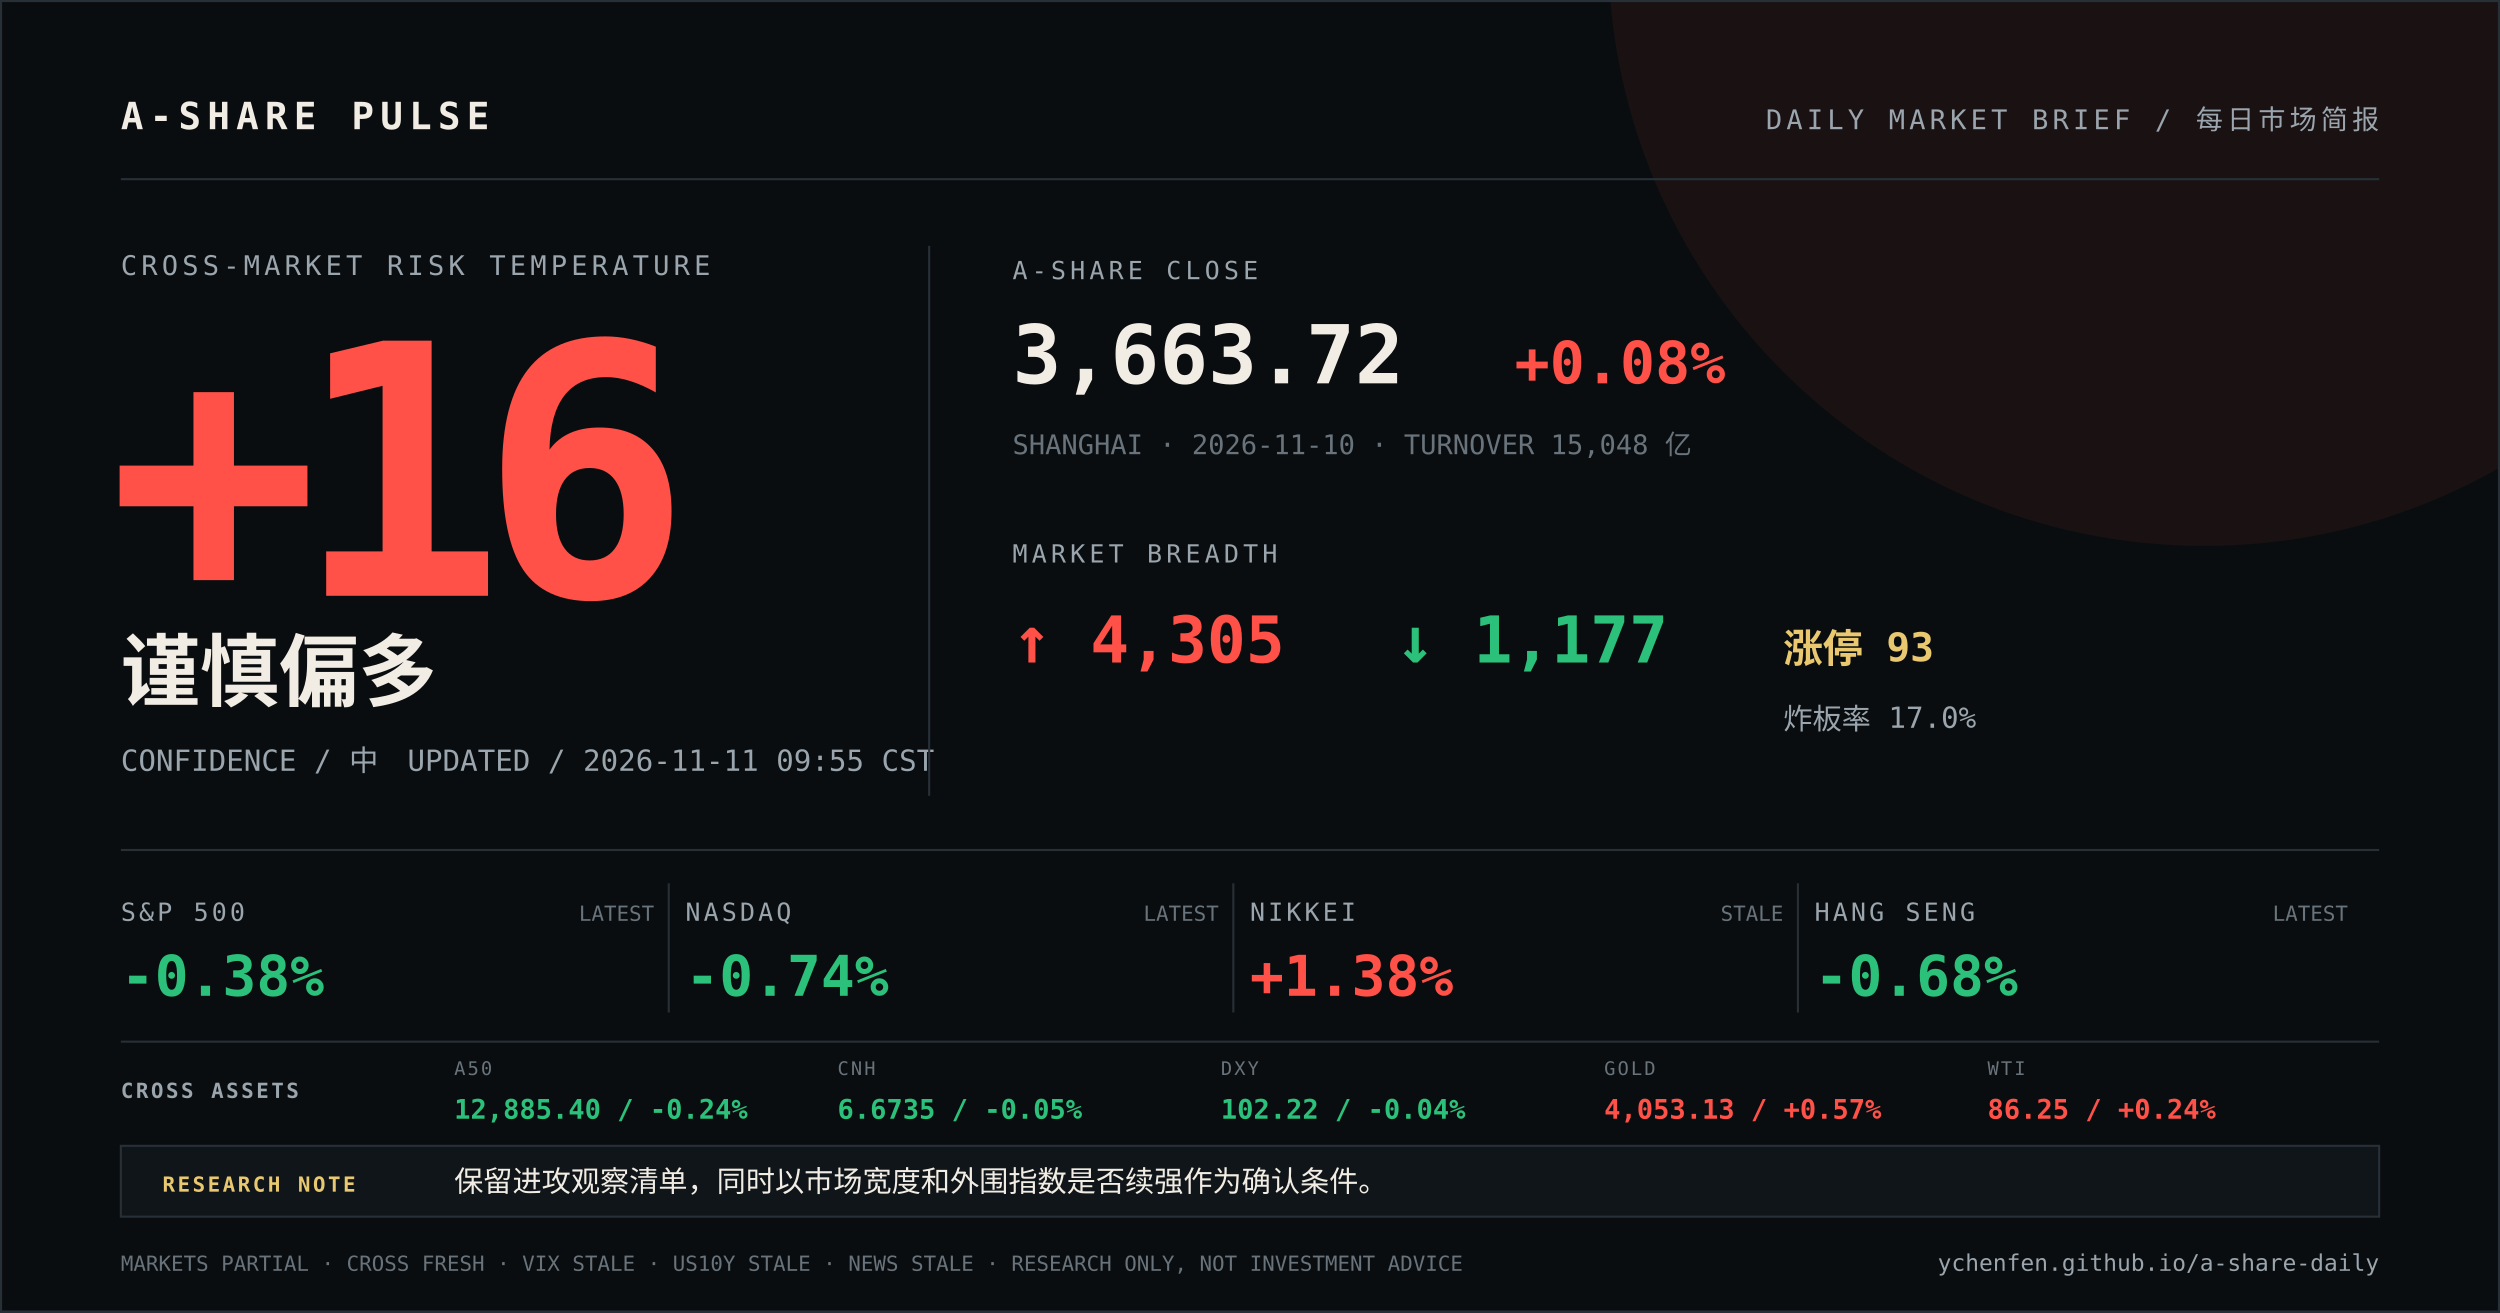
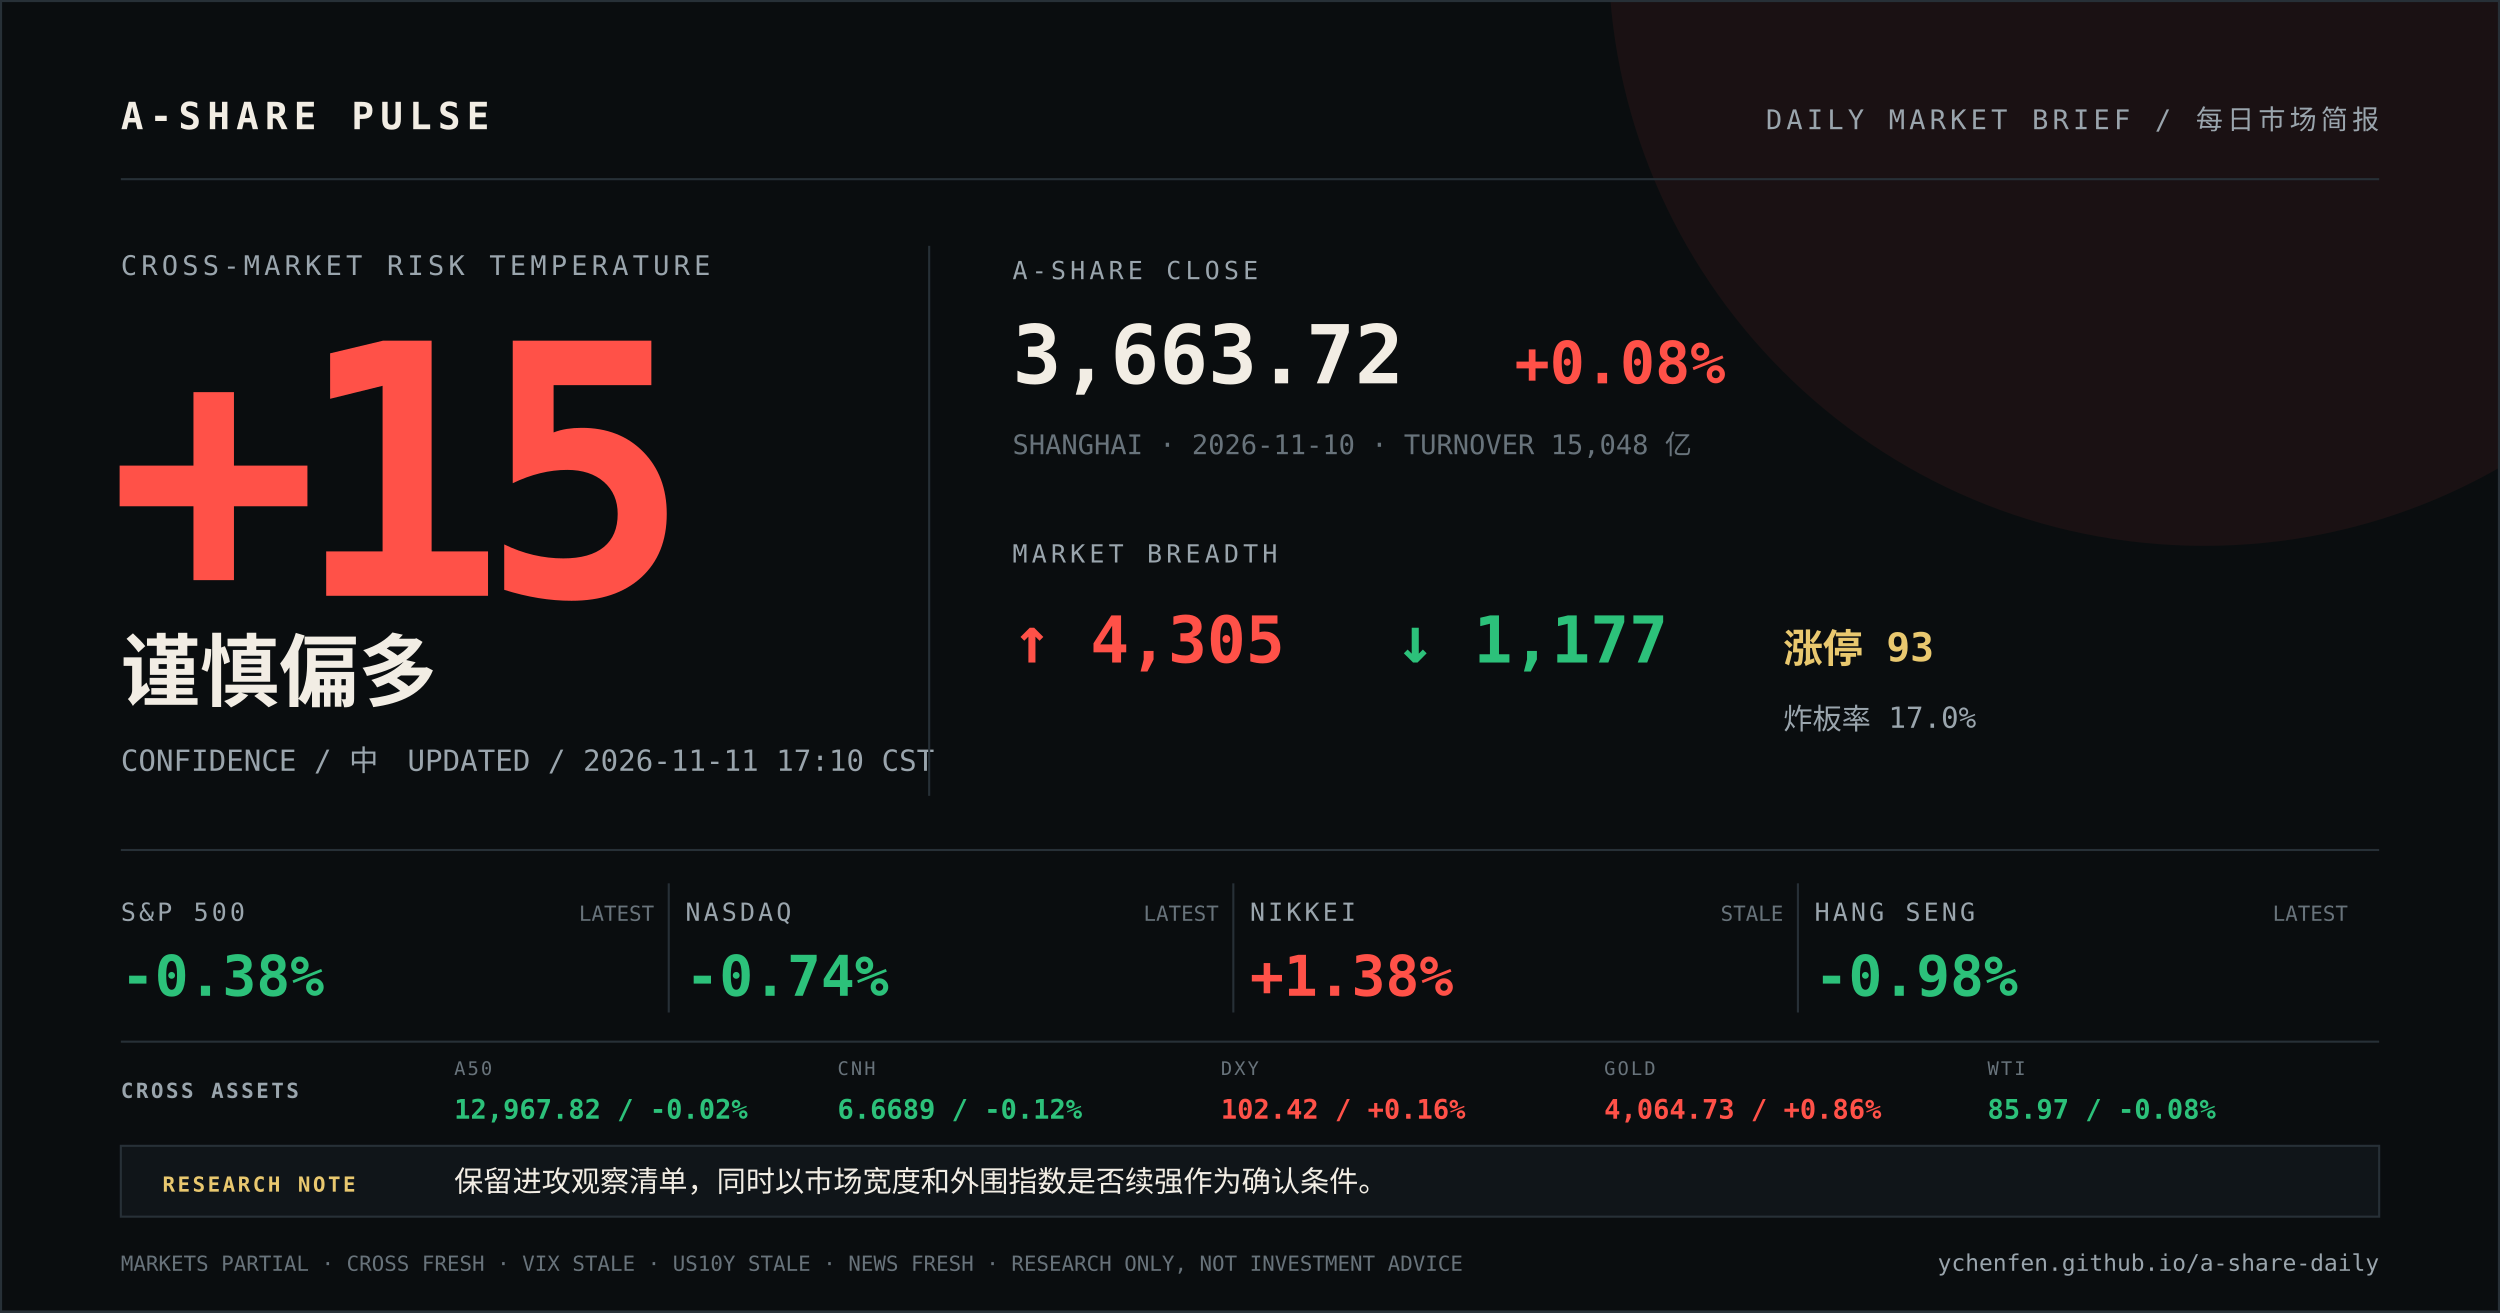
<svg xmlns="http://www.w3.org/2000/svg" width="1200" height="630" viewBox="0 0 1200 630">
  <rect width="1200" height="630" fill="#0a0d0f" />
  <circle cx="1058" cy="-24" r="286" fill="#ff5148" opacity="0.07" />
  <path d="M0 0H1200V630H0Z" fill="none" stroke="#273037" stroke-width="2" />
  <g font-family="DIN Alternate, SFMono-Regular, Menlo, monospace">
    <text x="58" y="62" fill="#f2ede4" font-size="18" font-weight="700" letter-spacing="3">A-SHARE PULSE</text>
    <text x="1142" y="62" fill="#9aa5ad" font-size="13" text-anchor="end" letter-spacing="2">DAILY MARKET BRIEF / 每日市场简报</text>
    <line x1="58" y1="86" x2="1142" y2="86" stroke="#273037" />
    <text x="58" y="132" fill="#9aa5ad" font-size="13" letter-spacing="2">CROSS-MARKET RISK TEMPERATURE</text>
-     <text x="52" y="286" fill="#ff5148" font-size="168" font-weight="800" letter-spacing="-12">+16</text>
+     <text x="52" y="286" fill="#ff5148" font-size="168" font-weight="800" letter-spacing="-12">+15</text>
    <text x="58" y="336" fill="#f2ede4" font-size="38" font-weight="700">谨慎偏多</text>
-     <text x="58" y="370" fill="#9aa5ad" font-size="14">CONFIDENCE / 中　UPDATED / 2026-11-11 09:55 CST</text>
+     <text x="58" y="370" fill="#9aa5ad" font-size="14">CONFIDENCE / 中　UPDATED / 2026-11-11 17:10 CST</text>
    <line x1="446" y1="118" x2="446" y2="382" stroke="#273037" />
    <text x="486" y="134" fill="#9aa5ad" font-size="12" letter-spacing="2">A-SHARE CLOSE</text>
    <text x="486" y="184" fill="#f2ede4" font-size="39" font-weight="700">3,663.72</text>
    <text x="727" y="184" fill="#ff5148" font-size="28" font-weight="700">+0.08%</text>
    <text x="486" y="218" fill="#68737b" font-size="13">SHANGHAI · 2026-11-10 · TURNOVER 15,048 亿</text>
    <text x="486" y="270" fill="#9aa5ad" font-size="12" letter-spacing="2">MARKET BREADTH</text>
    <text x="486" y="318" fill="#ff5148" font-size="31" font-weight="700">↑ 4,305</text>
    <text x="670" y="318" fill="#2cc17a" font-size="31" font-weight="700">↓ 1,177</text>
    <text x="856" y="318" fill="#e9c86f" font-size="19" font-weight="700">涨停 93</text>
    <text x="856" y="350" fill="#9aa5ad" font-size="14">炸板率 17.0%</text>
    <line x1="58" y1="408" x2="1142" y2="408" stroke="#273037" />
    <text x="58" y="442" fill="#9aa5ad" font-size="12" letter-spacing="1.5">S&amp;P 500</text>
    <text x="58" y="478" fill="#2cc17a" font-size="27" font-weight="700">-0.38%</text>
    <text x="314" y="442" fill="#68737b" font-size="10" text-anchor="end">LATEST</text>
    <line x1="321" y1="424" x2="321" y2="486" stroke="#273037" />
    <text x="329" y="442" fill="#9aa5ad" font-size="12" letter-spacing="1.5">NASDAQ</text>
    <text x="329" y="478" fill="#2cc17a" font-size="27" font-weight="700">-0.74%</text>
    <text x="585" y="442" fill="#68737b" font-size="10" text-anchor="end">LATEST</text>
    <line x1="592" y1="424" x2="592" y2="486" stroke="#273037" />
    <text x="600" y="442" fill="#9aa5ad" font-size="12" letter-spacing="1.5">NIKKEI</text>
    <text x="600" y="478" fill="#ff5148" font-size="27" font-weight="700">+1.38%</text>
    <text x="856" y="442" fill="#68737b" font-size="10" text-anchor="end">STALE</text>
    <line x1="863" y1="424" x2="863" y2="486" stroke="#273037" />
    <text x="871" y="442" fill="#9aa5ad" font-size="12" letter-spacing="1.5">HANG SENG</text>
-     <text x="871" y="478" fill="#2cc17a" font-size="27" font-weight="700">-0.68%</text>
+     <text x="871" y="478" fill="#2cc17a" font-size="27" font-weight="700">-0.98%</text>
    <text x="1127" y="442" fill="#68737b" font-size="10" text-anchor="end">LATEST</text>
    <line x1="58" y1="500" x2="1142" y2="500" stroke="#273037" />
    <text x="58" y="527" fill="#9aa5ad" font-size="10" font-weight="700" letter-spacing="1.2">CROSS ASSETS</text>
    <text x="218" y="516" fill="#68737b" font-size="9" letter-spacing="1">A50</text>
-     <text x="218" y="537" fill="#2cc17a" font-size="13" font-weight="700">12,885.40 / -0.24%</text>
+     <text x="218" y="537" fill="#2cc17a" font-size="13" font-weight="700">12,967.82 / -0.02%</text>
    <text x="402" y="516" fill="#68737b" font-size="9" letter-spacing="1">CNH</text>
-     <text x="402" y="537" fill="#2cc17a" font-size="13" font-weight="700">6.6735 / -0.05%</text>
+     <text x="402" y="537" fill="#2cc17a" font-size="13" font-weight="700">6.6689 / -0.12%</text>
    <text x="586" y="516" fill="#68737b" font-size="9" letter-spacing="1">DXY</text>
-     <text x="586" y="537" fill="#2cc17a" font-size="13" font-weight="700">102.22 / -0.04%</text>
+     <text x="586" y="537" fill="#ff5148" font-size="13" font-weight="700">102.42 / +0.16%</text>
    <text x="770" y="516" fill="#68737b" font-size="9" letter-spacing="1">GOLD</text>
-     <text x="770" y="537" fill="#ff5148" font-size="13" font-weight="700">4,053.13 / +0.57%</text>
+     <text x="770" y="537" fill="#ff5148" font-size="13" font-weight="700">4,064.73 / +0.86%</text>
    <text x="954" y="516" fill="#68737b" font-size="9" letter-spacing="1">WTI</text>
-     <text x="954" y="537" fill="#ff5148" font-size="13" font-weight="700">86.25 / +0.24%</text>
+     <text x="954" y="537" fill="#2cc17a" font-size="13" font-weight="700">85.97 / -0.08%</text>
    <rect x="58" y="550" width="1084" height="34" fill="#101519" stroke="#273037" />
    <text x="78" y="572" fill="#e9c86f" font-size="10" font-weight="700" letter-spacing="1.2">RESEARCH NOTE</text>
    <text x="218" y="572" fill="#f2ede4" font-size="14">保留进攻观察清单，同时以市场宽度和外围指数是否续强作为确认条件。</text>
-     <text x="58" y="610" fill="#68737b" font-size="10">MARKETS PARTIAL · CROSS FRESH · VIX STALE · US10Y STALE · NEWS STALE · RESEARCH ONLY, NOT INVESTMENT ADVICE</text>
+     <text x="58" y="610" fill="#68737b" font-size="10">MARKETS PARTIAL · CROSS FRESH · VIX STALE · US10Y STALE · NEWS FRESH · RESEARCH ONLY, NOT INVESTMENT ADVICE</text>
    <text x="1142" y="610" fill="#9aa5ad" font-size="11" text-anchor="end">ychenfen.github.io/a-share-daily</text>
  </g>
</svg>
